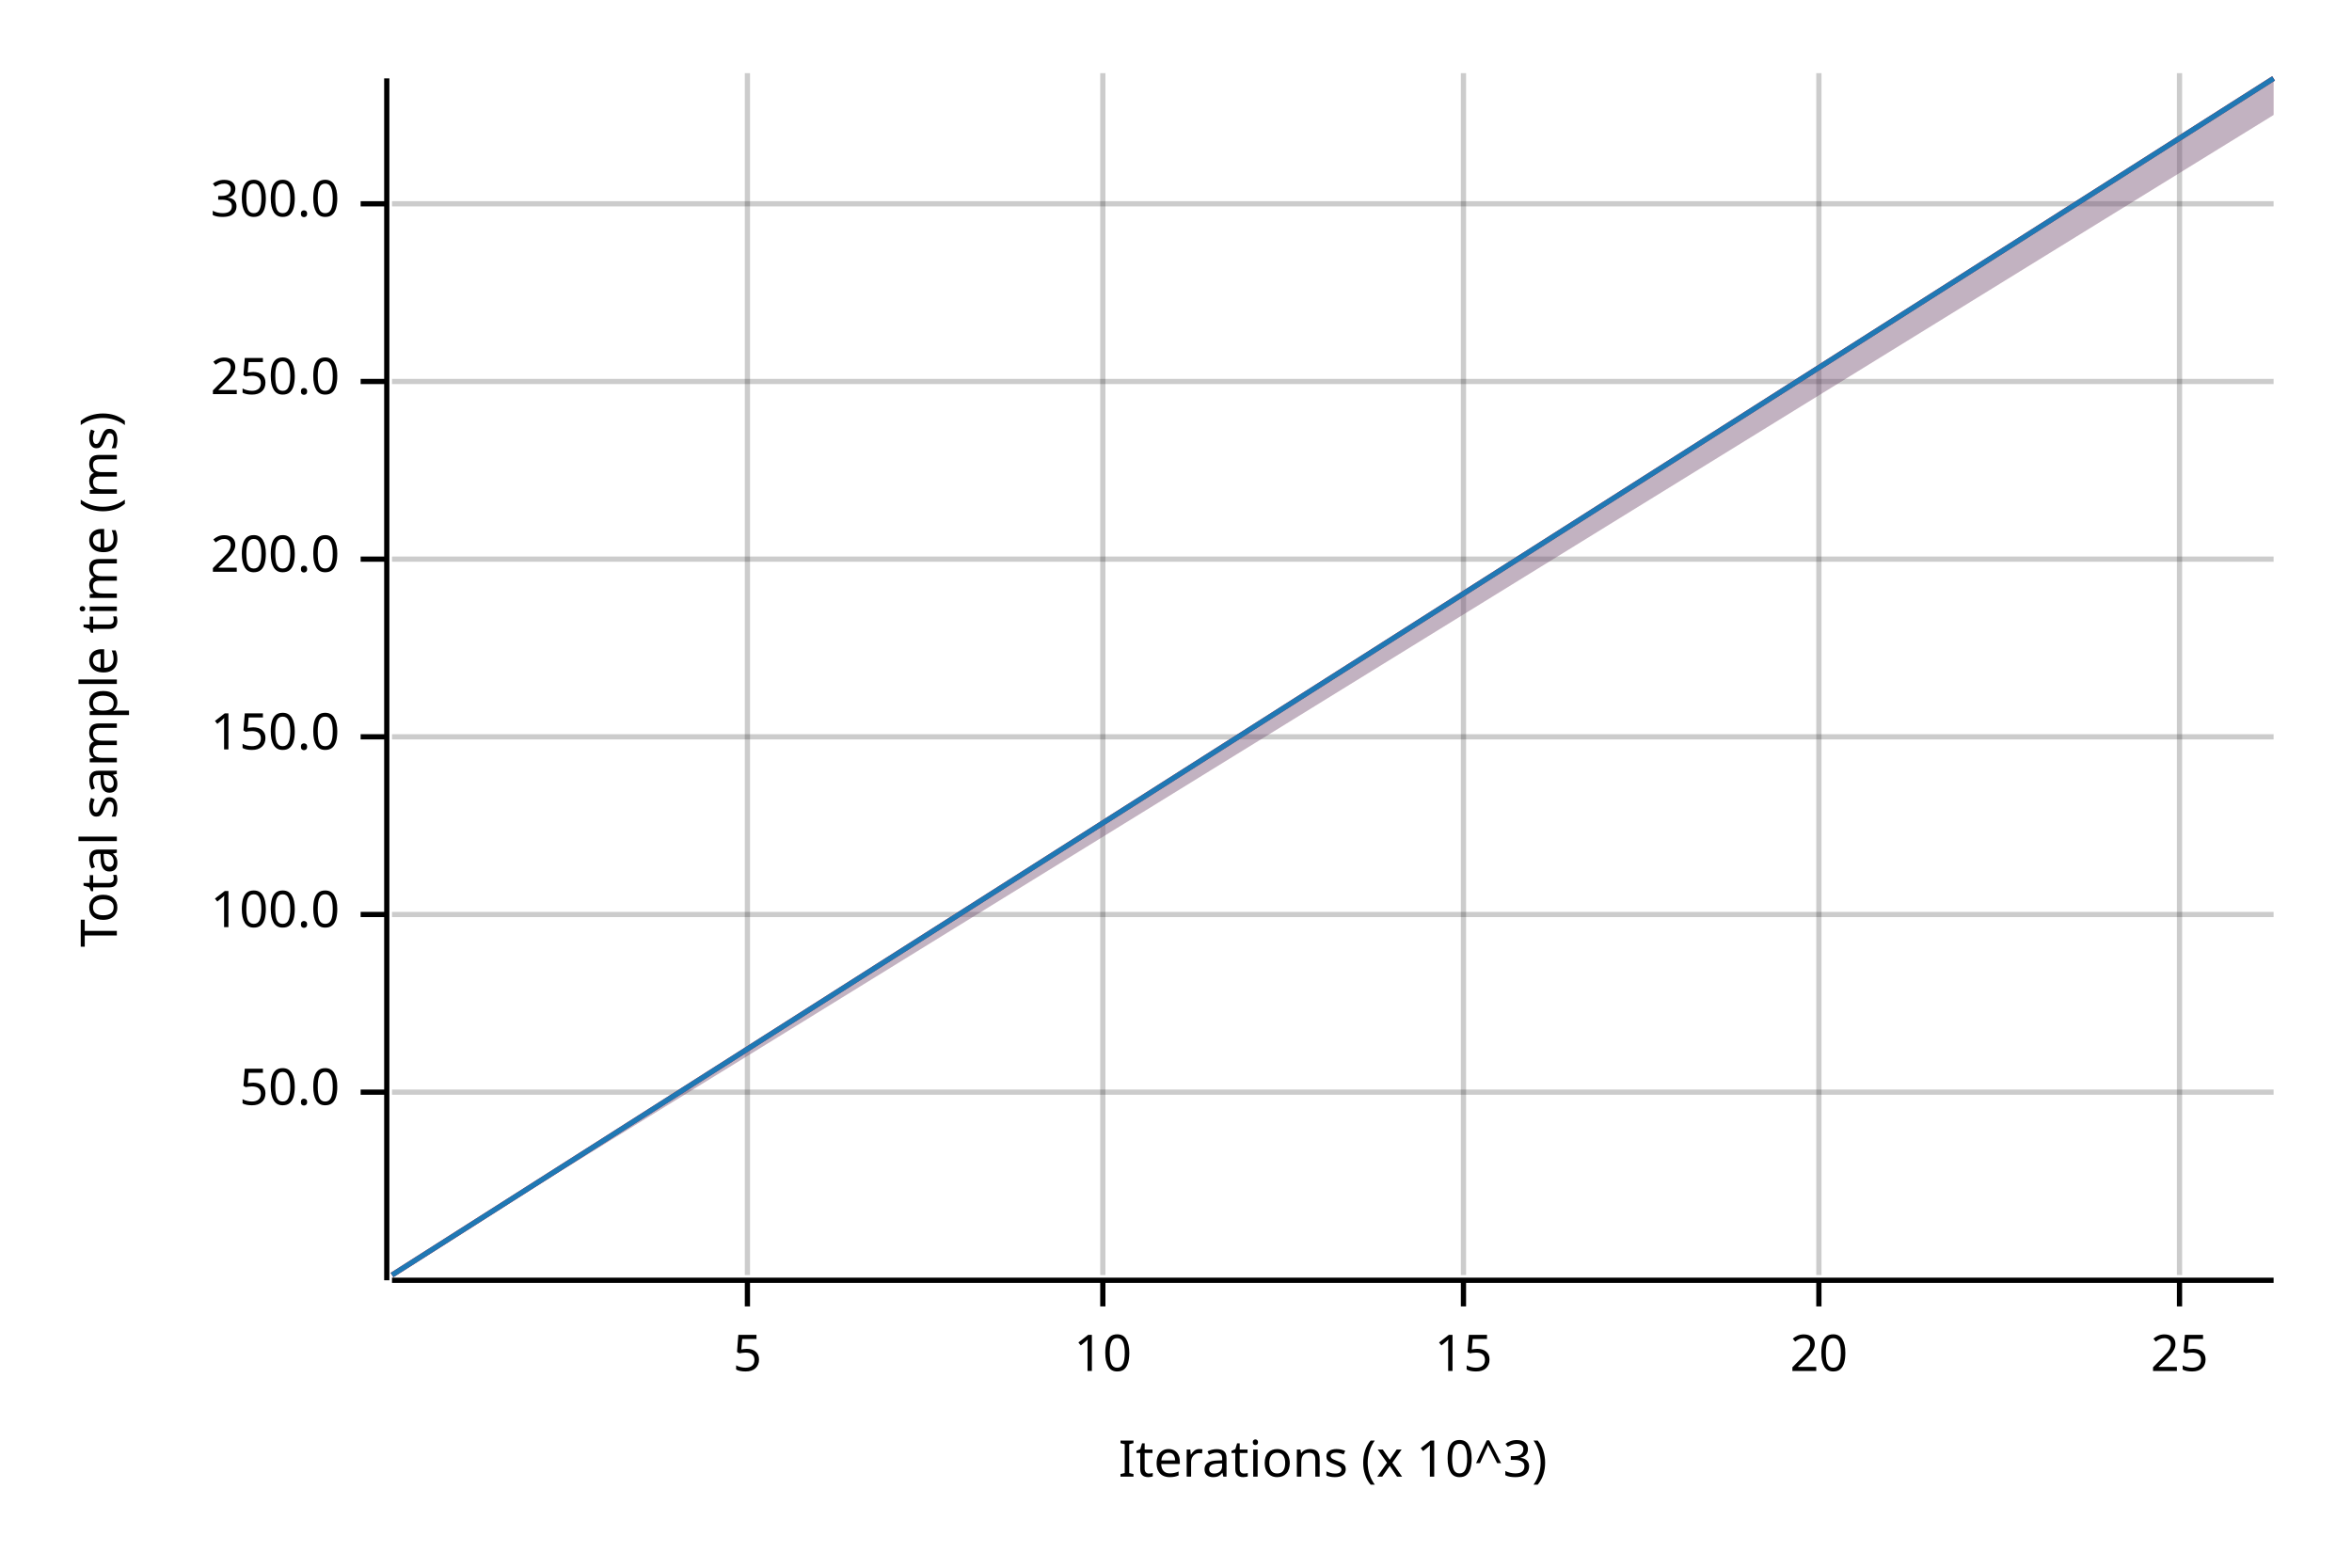
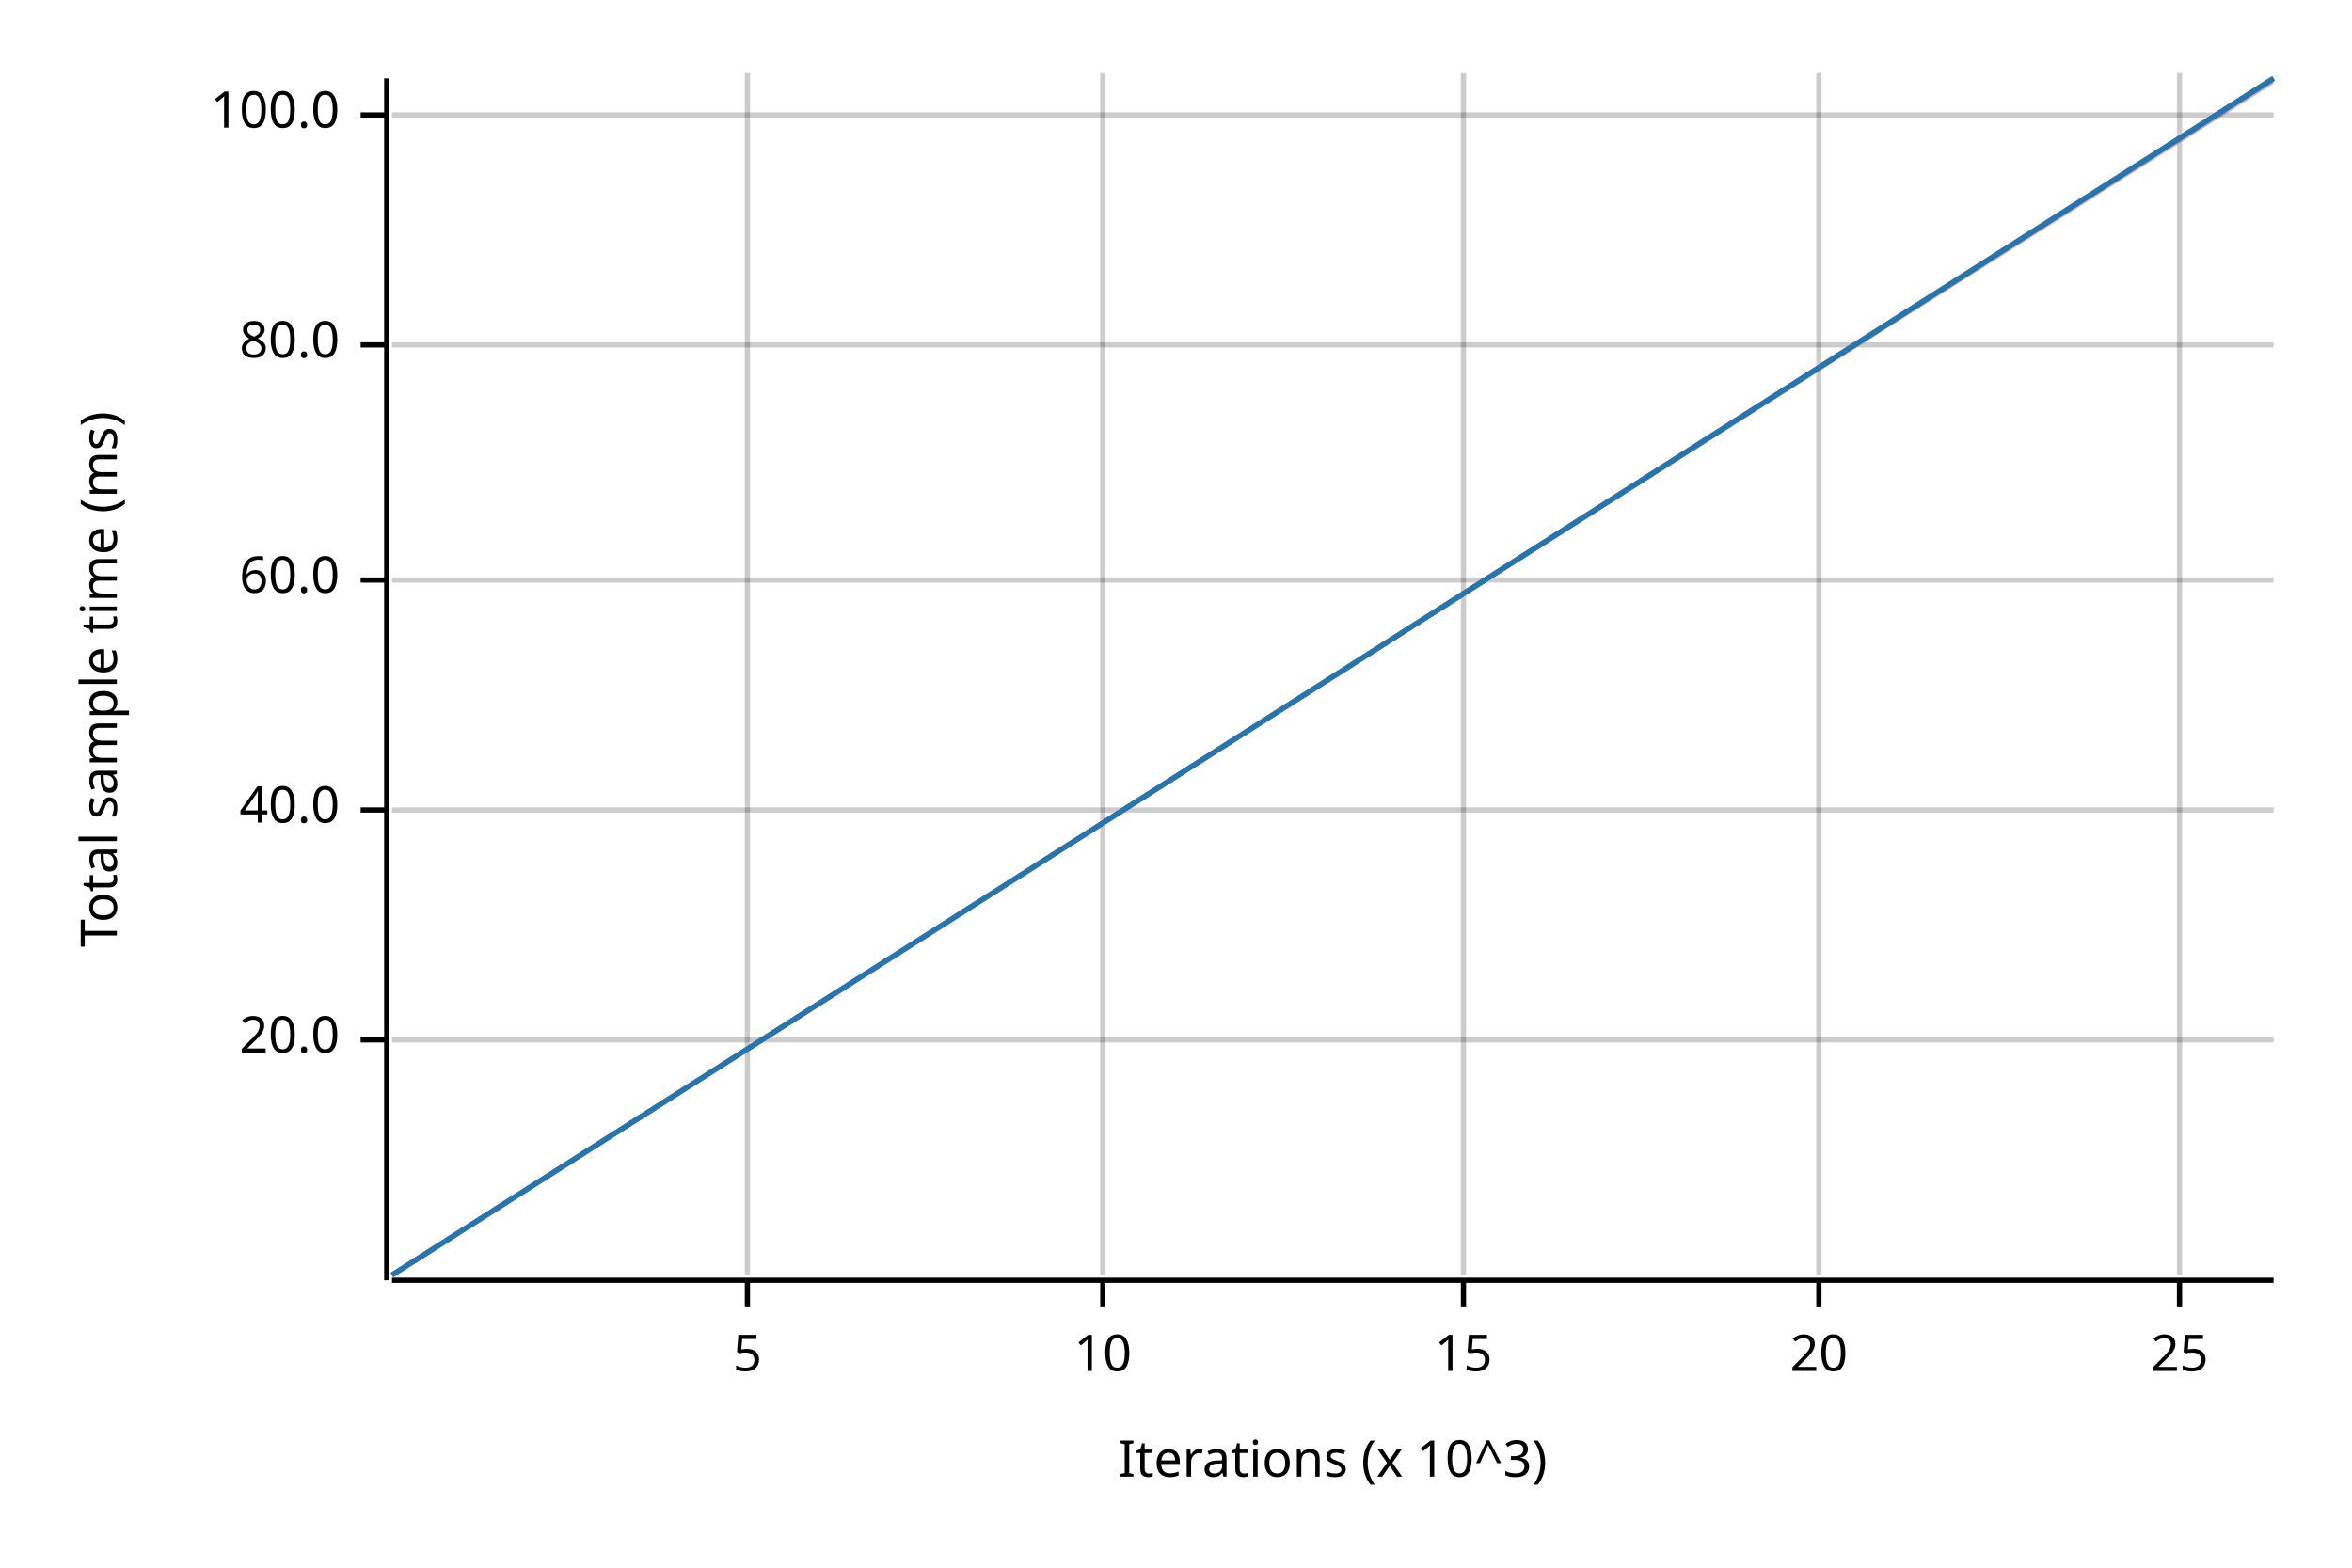
<svg xmlns="http://www.w3.org/2000/svg" width="450" height="300">
  <text x="15" y="130" dy="0.76em" text-anchor="middle" font-family="sans-serif" font-size="9.677" opacity="1" fill="#000000" transform="rotate(270, 15, 130)">
Total sample time (ms)
</text>
  <text x="255" y="285" dy="-0.5ex" text-anchor="middle" font-family="sans-serif" font-size="9.677" opacity="1" fill="#000000">
Iterations (x 10^3)
</text>
  <line opacity="0.2" stroke="#000000" stroke-width="1" x1="143" y1="244" x2="143" y2="14" />
  <line opacity="0.2" stroke="#000000" stroke-width="1" x1="211" y1="244" x2="211" y2="14" />
  <line opacity="0.2" stroke="#000000" stroke-width="1" x1="280" y1="244" x2="280" y2="14" />
  <line opacity="0.2" stroke="#000000" stroke-width="1" x1="348" y1="244" x2="348" y2="14" />
  <line opacity="0.2" stroke="#000000" stroke-width="1" x1="417" y1="244" x2="417" y2="14" />
-   <line opacity="0.2" stroke="#000000" stroke-width="1" x1="75" y1="209" x2="435" y2="209" />
-   <line opacity="0.2" stroke="#000000" stroke-width="1" x1="75" y1="175" x2="435" y2="175" />
-   <line opacity="0.2" stroke="#000000" stroke-width="1" x1="75" y1="141" x2="435" y2="141" />
-   <line opacity="0.2" stroke="#000000" stroke-width="1" x1="75" y1="107" x2="435" y2="107" />
-   <line opacity="0.2" stroke="#000000" stroke-width="1" x1="75" y1="73" x2="435" y2="73" />
-   <line opacity="0.2" stroke="#000000" stroke-width="1" x1="75" y1="39" x2="435" y2="39" />
+   <line opacity="0.2" stroke="#000000" stroke-width="1" x1="75" y1="199" x2="435" y2="199" />
+   <line opacity="0.2" stroke="#000000" stroke-width="1" x1="75" y1="155" x2="435" y2="155" />
+   <line opacity="0.2" stroke="#000000" stroke-width="1" x1="75" y1="111" x2="435" y2="111" />
+   <line opacity="0.2" stroke="#000000" stroke-width="1" x1="75" y1="66" x2="435" y2="66" />
+   <line opacity="0.2" stroke="#000000" stroke-width="1" x1="75" y1="22" x2="435" y2="22" />
  <polyline fill="none" opacity="1" stroke="#000000" stroke-width="1" points="74,15 74,245 " />
-   <text x="65" y="209" dy="0.5ex" text-anchor="end" font-family="sans-serif" font-size="9.677" opacity="1" fill="#000000">
- 50.0
+   <text x="65" y="199" dy="0.5ex" text-anchor="end" font-family="sans-serif" font-size="9.677" opacity="1" fill="#000000">
+ 20.0
</text>
-   <polyline fill="none" opacity="1" stroke="#000000" stroke-width="1" points="69,209 74,209 " />
-   <text x="65" y="175" dy="0.5ex" text-anchor="end" font-family="sans-serif" font-size="9.677" opacity="1" fill="#000000">
+   <polyline fill="none" opacity="1" stroke="#000000" stroke-width="1" points="69,199 74,199 " />
+   <text x="65" y="155" dy="0.5ex" text-anchor="end" font-family="sans-serif" font-size="9.677" opacity="1" fill="#000000">
+ 40.0
+ </text>
+   <polyline fill="none" opacity="1" stroke="#000000" stroke-width="1" points="69,155 74,155 " />
+   <text x="65" y="111" dy="0.5ex" text-anchor="end" font-family="sans-serif" font-size="9.677" opacity="1" fill="#000000">
+ 60.0
+ </text>
+   <polyline fill="none" opacity="1" stroke="#000000" stroke-width="1" points="69,111 74,111 " />
+   <text x="65" y="66" dy="0.5ex" text-anchor="end" font-family="sans-serif" font-size="9.677" opacity="1" fill="#000000">
+ 80.0
+ </text>
+   <polyline fill="none" opacity="1" stroke="#000000" stroke-width="1" points="69,66 74,66 " />
+   <text x="65" y="22" dy="0.5ex" text-anchor="end" font-family="sans-serif" font-size="9.677" opacity="1" fill="#000000">
100.0
</text>
-   <polyline fill="none" opacity="1" stroke="#000000" stroke-width="1" points="69,175 74,175 " />
-   <text x="65" y="141" dy="0.5ex" text-anchor="end" font-family="sans-serif" font-size="9.677" opacity="1" fill="#000000">
- 150.0
- </text>
-   <polyline fill="none" opacity="1" stroke="#000000" stroke-width="1" points="69,141 74,141 " />
-   <text x="65" y="107" dy="0.5ex" text-anchor="end" font-family="sans-serif" font-size="9.677" opacity="1" fill="#000000">
- 200.0
- </text>
-   <polyline fill="none" opacity="1" stroke="#000000" stroke-width="1" points="69,107 74,107 " />
-   <text x="65" y="73" dy="0.5ex" text-anchor="end" font-family="sans-serif" font-size="9.677" opacity="1" fill="#000000">
- 250.0
- </text>
-   <polyline fill="none" opacity="1" stroke="#000000" stroke-width="1" points="69,73 74,73 " />
-   <text x="65" y="39" dy="0.5ex" text-anchor="end" font-family="sans-serif" font-size="9.677" opacity="1" fill="#000000">
- 300.0
- </text>
-   <polyline fill="none" opacity="1" stroke="#000000" stroke-width="1" points="69,39 74,39 " />
+   <polyline fill="none" opacity="1" stroke="#000000" stroke-width="1" points="69,22 74,22 " />
  <polyline fill="none" opacity="1" stroke="#000000" stroke-width="1" points="75,245 435,245 " />
  <text x="143" y="255" dy="0.76em" text-anchor="middle" font-family="sans-serif" font-size="9.677" opacity="1" fill="#000000">
5
</text>
  <polyline fill="none" opacity="1" stroke="#000000" stroke-width="1" points="143,245 143,250 " />
  <text x="211" y="255" dy="0.76em" text-anchor="middle" font-family="sans-serif" font-size="9.677" opacity="1" fill="#000000">
10
</text>
  <polyline fill="none" opacity="1" stroke="#000000" stroke-width="1" points="211,245 211,250 " />
  <text x="280" y="255" dy="0.76em" text-anchor="middle" font-family="sans-serif" font-size="9.677" opacity="1" fill="#000000">
15
</text>
  <polyline fill="none" opacity="1" stroke="#000000" stroke-width="1" points="280,245 280,250 " />
  <text x="348" y="255" dy="0.76em" text-anchor="middle" font-family="sans-serif" font-size="9.677" opacity="1" fill="#000000">
20
</text>
  <polyline fill="none" opacity="1" stroke="#000000" stroke-width="1" points="348,245 348,250 " />
  <text x="417" y="255" dy="0.76em" text-anchor="middle" font-family="sans-serif" font-size="9.677" opacity="1" fill="#000000">
25
</text>
  <polyline fill="none" opacity="1" stroke="#000000" stroke-width="1" points="417,245 417,250 " />
  <polyline fill="none" opacity="1" stroke="#E31A1C" stroke-width="1" points="75,244 435,15 " />
-   <polygon opacity="0.25" fill="#E31A1C" points="75,244 435,22 435,15 " />
+   <polygon opacity="0.25" fill="#E31A1C" points="75,244 435,16 435,15 " />
  <polyline fill="none" opacity="1" stroke="#1F78B4" stroke-width="1" points="75,244 435,15 " />
-   <polygon opacity="0.25" fill="#1F78B4" points="75,244 435,22 435,15 " />
+   <polygon opacity="0.25" fill="#1F78B4" points="75,244 435,16 435,15 " />
</svg>
